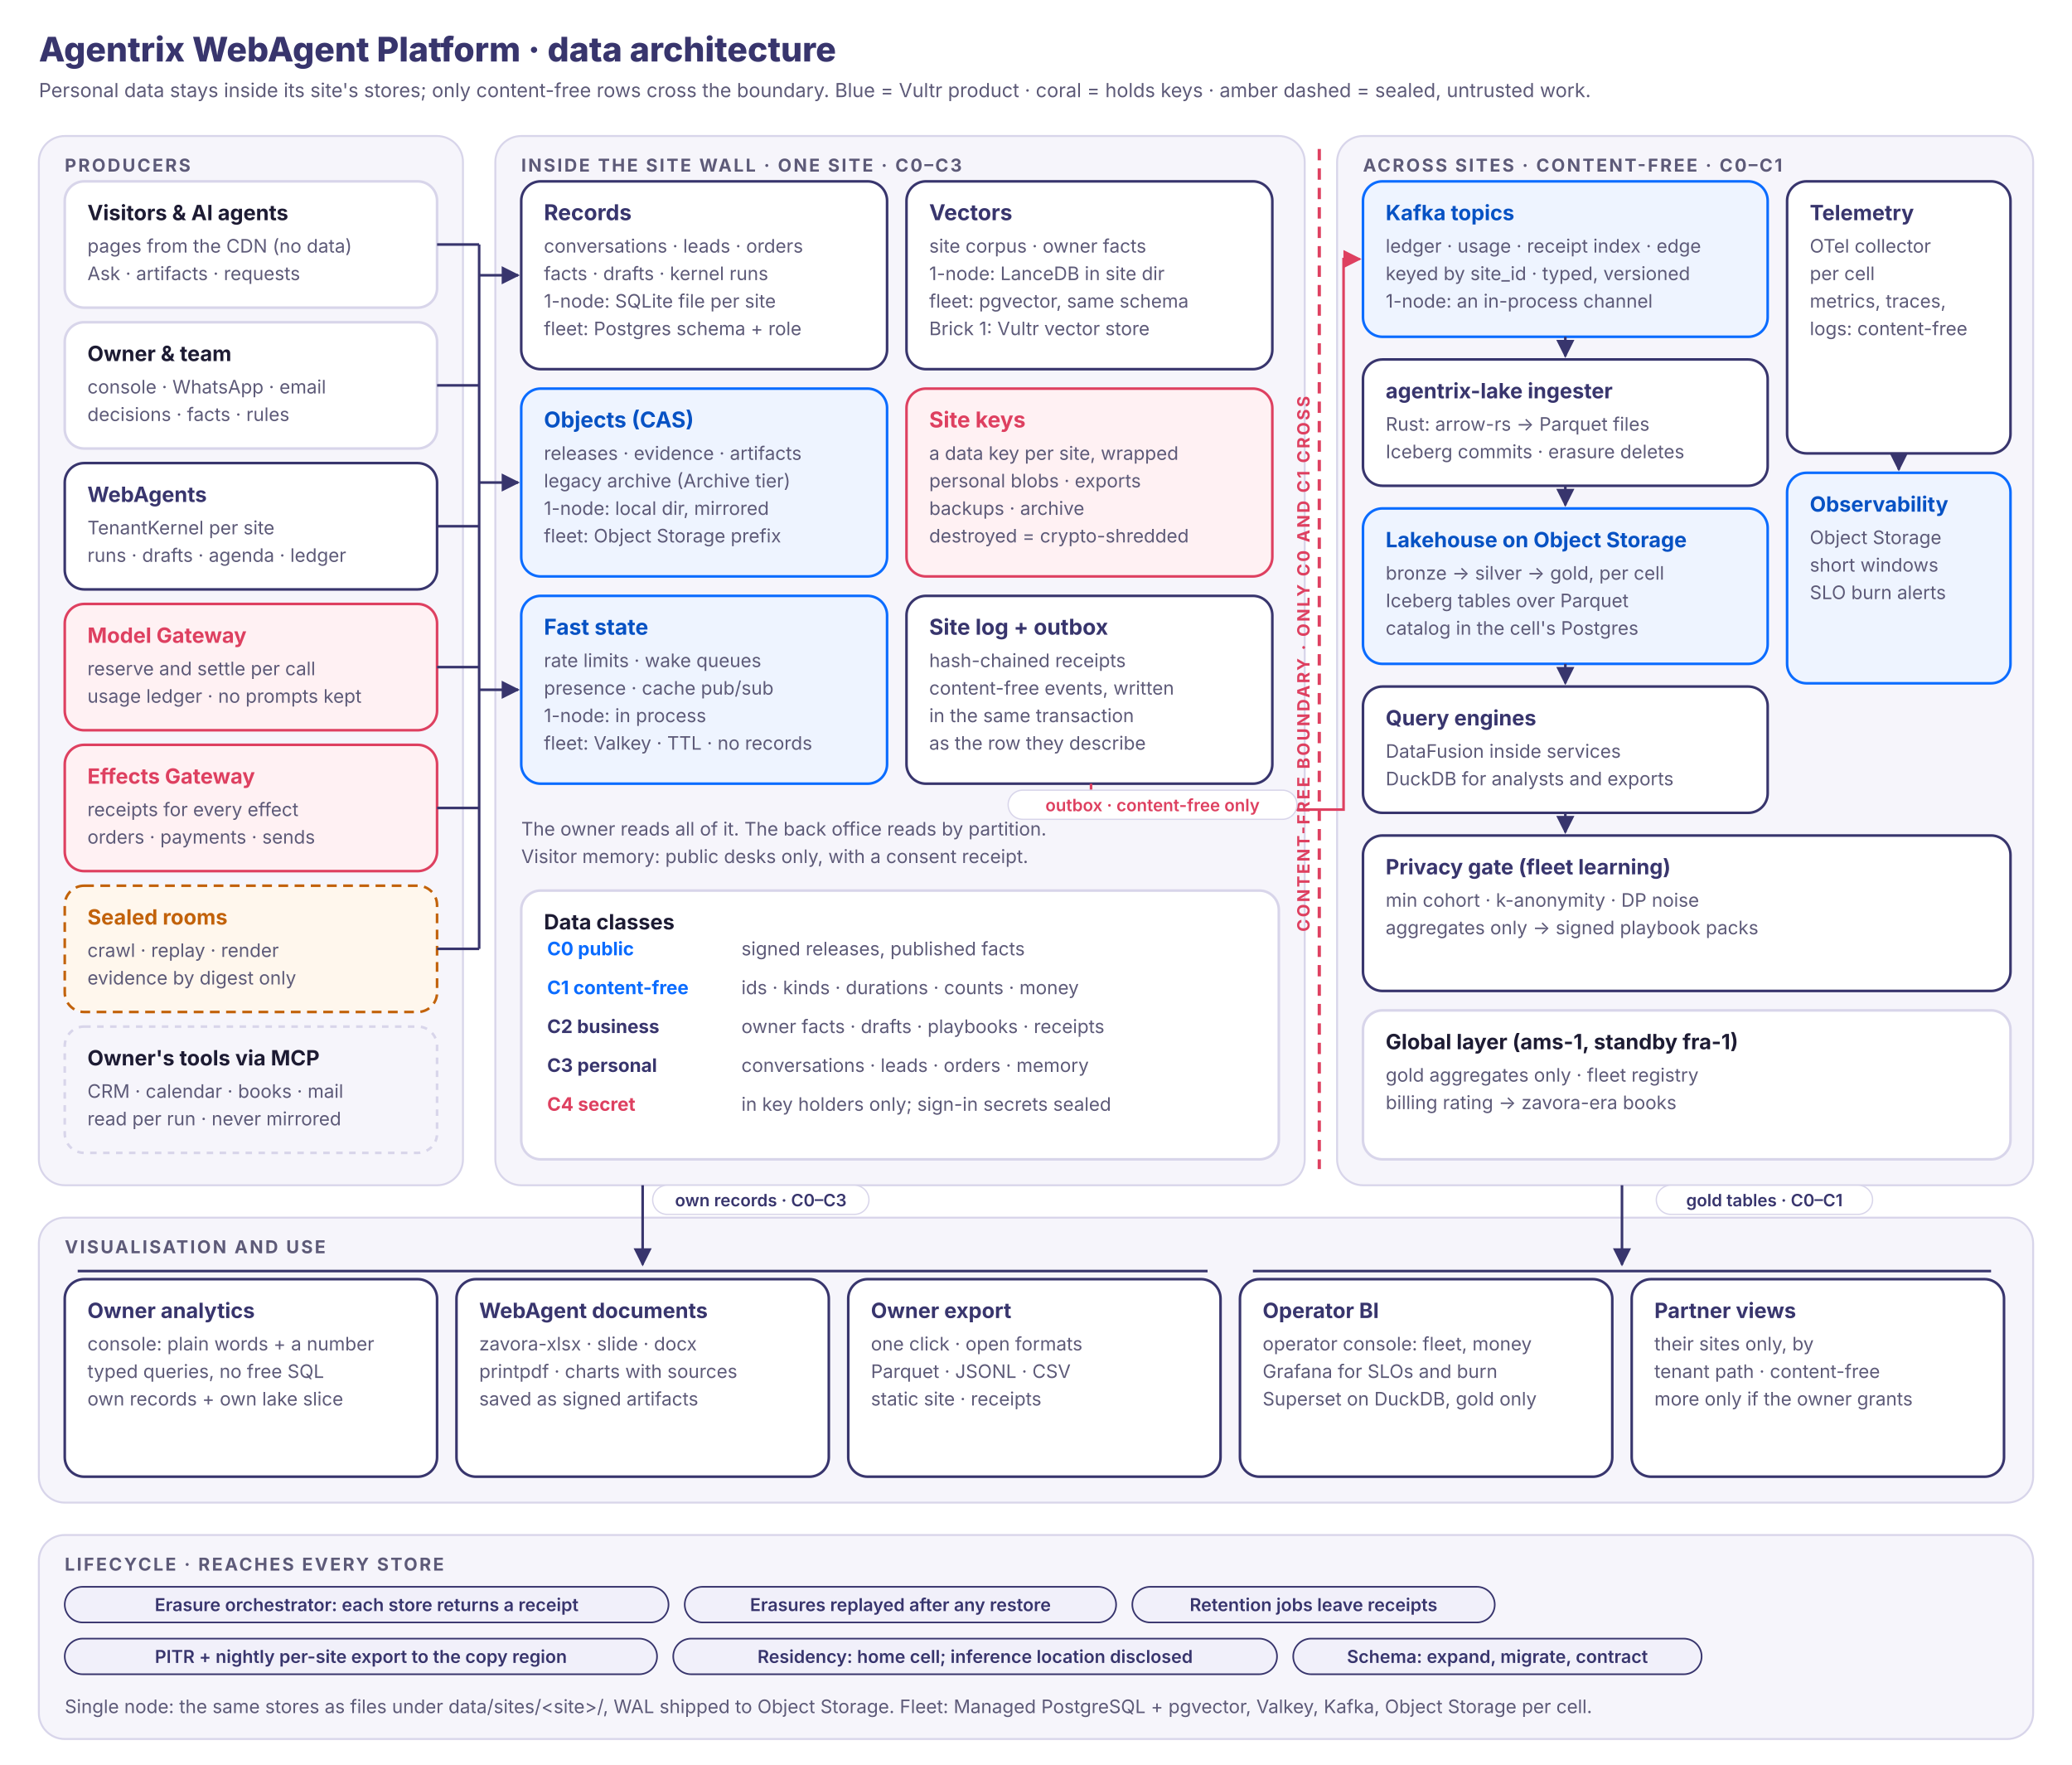
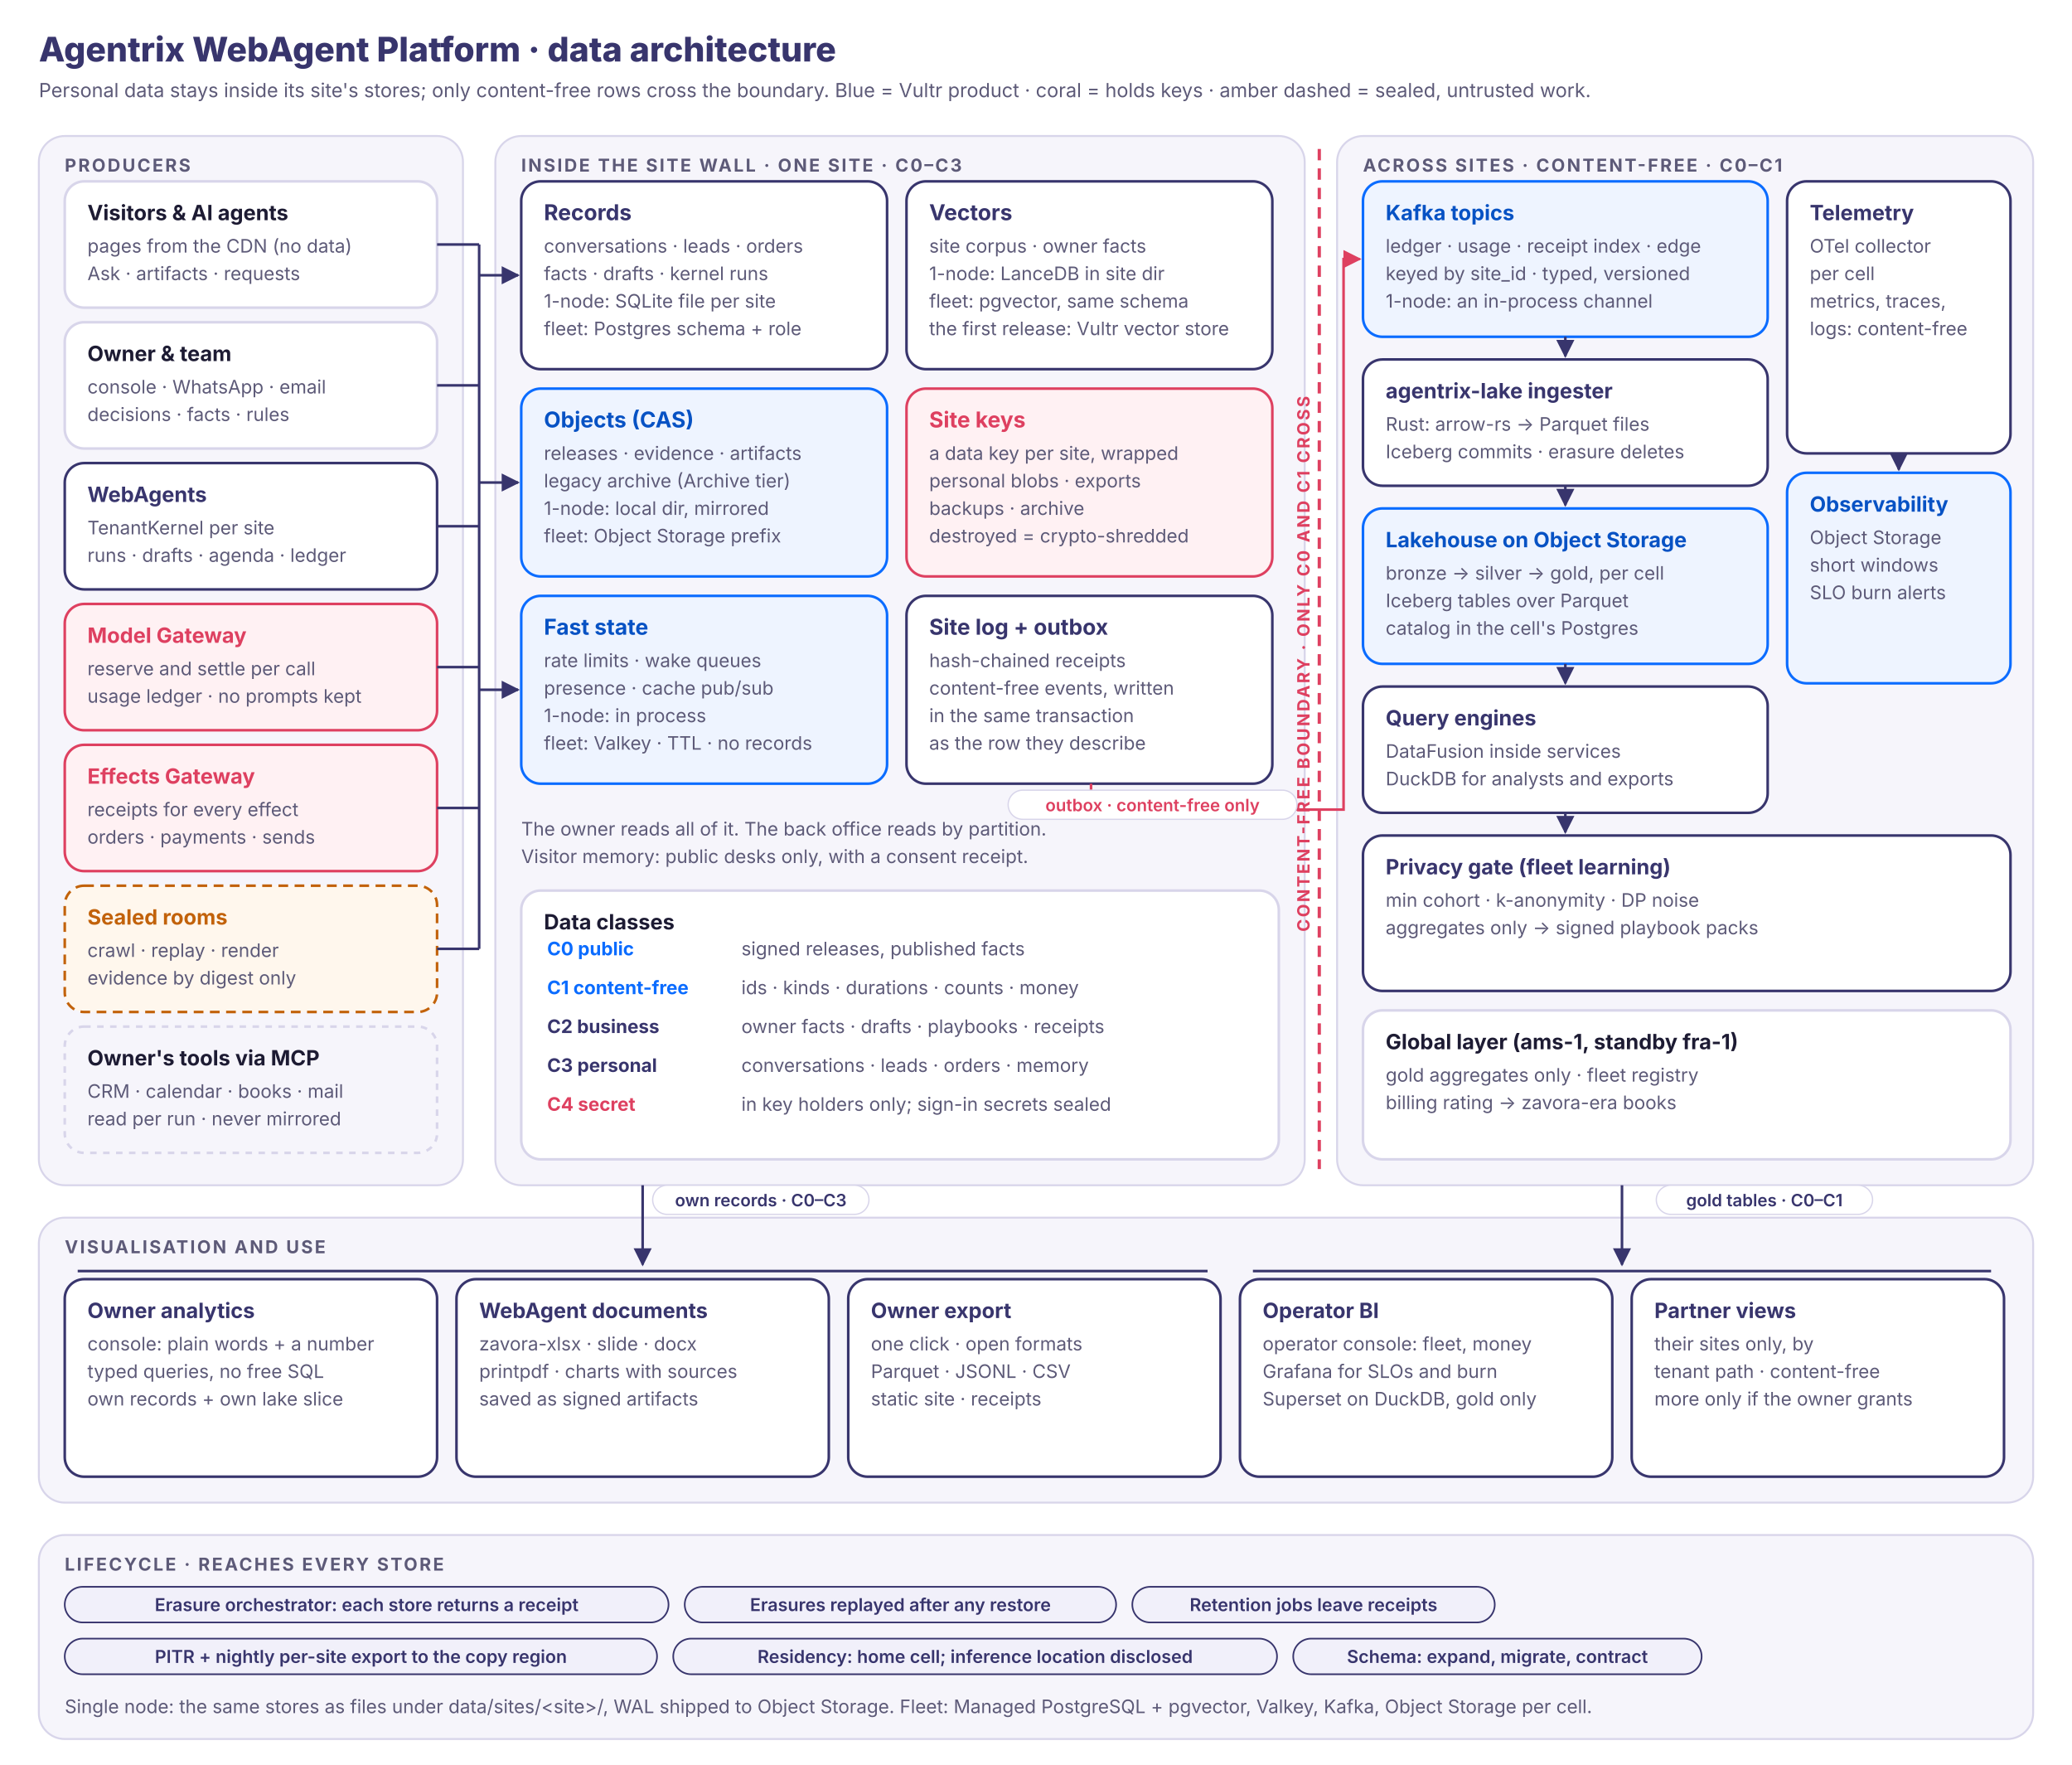
<svg xmlns="http://www.w3.org/2000/svg" viewBox="0 0 1280 1090" width="1280" height="1090" role="img" aria-labelledby="t d">
  <defs>
    <marker id="a" viewBox="0 0 10 10" refX="9" refY="5" markerWidth="7" markerHeight="7" orient="auto-start-reverse">
      <path d="M0,0 L10,5 L0,10 z" fill="#38356d" />
    </marker>
    <marker id="ac" viewBox="0 0 10 10" refX="9" refY="5" markerWidth="7" markerHeight="7" orient="auto-start-reverse">
      <path d="M0,0 L10,5 L0,10 z" fill="#de4060" />
    </marker>
    <marker id="aa" viewBox="0 0 10 10" refX="9" refY="5" markerWidth="7" markerHeight="7" orient="auto-start-reverse">
      <path d="M0,0 L10,5 L0,10 z" fill="#c2620a" />
    </marker>
  </defs>
  <rect width="1280" height="1090" fill="#ffffff" />
  <g font-family="Inter, 'DM Sans', system-ui, -apple-system, 'Segoe UI', Roboto, sans-serif" fill="#1d1b33">
    <text x="24" y="38" font-size="21" font-weight="800" fill="#38356d" text-anchor="start">Agentrix WebAgent Platform · data architecture</text>
    <text x="24" y="60" font-size="12" font-weight="400" fill="#5d5a78" text-anchor="start">Personal data stays inside its site's stores; only content-free rows cross the boundary. Blue = Vultr product · coral = holds keys · amber dashed = sealed, untrusted work.</text>
    <rect x="24" y="84" width="262" height="648" rx="16" fill="#f6f5fb" stroke="#d8d5ea" stroke-width="1.2" />
    <text x="40" y="106" font-size="11" font-weight="700" fill="#5d5a78" text-anchor="start" letter-spacing="1.2">PRODUCERS</text>
    <rect x="40" y="112" width="230" height="78" rx="12" fill="#ffffff" stroke="#d8d5ea" stroke-width="1.6" />
    <text x="54" y="136" font-size="13" font-weight="700" fill="#1d1b33" text-anchor="start">Visitors &amp; AI agents</text>
    <text x="54" y="156" font-size="11.5" font-weight="400" fill="#5d5a78" text-anchor="start">pages from the CDN (no data)</text>
    <text x="54" y="173" font-size="11.5" font-weight="400" fill="#5d5a78" text-anchor="start">Ask · artifacts · requests</text>
    <rect x="40" y="199" width="230" height="78" rx="12" fill="#ffffff" stroke="#d8d5ea" stroke-width="1.6" />
    <text x="54" y="223" font-size="13" font-weight="700" fill="#1d1b33" text-anchor="start">Owner &amp; team</text>
    <text x="54" y="243" font-size="11.5" font-weight="400" fill="#5d5a78" text-anchor="start">console · WhatsApp · email</text>
    <text x="54" y="260" font-size="11.5" font-weight="400" fill="#5d5a78" text-anchor="start">decisions · facts · rules</text>
    <rect x="40" y="286" width="230" height="78" rx="12" fill="#ffffff" stroke="#38356d" stroke-width="1.6" />
    <text x="54" y="310" font-size="13" font-weight="700" fill="#38356d" text-anchor="start">WebAgents</text>
    <text x="54" y="330" font-size="11.5" font-weight="400" fill="#5d5a78" text-anchor="start">TenantKernel per site</text>
    <text x="54" y="347" font-size="11.5" font-weight="400" fill="#5d5a78" text-anchor="start">runs · drafts · agenda · ledger</text>
    <rect x="40" y="373" width="230" height="78" rx="12" fill="#fff1f3" stroke="#de4060" stroke-width="1.6" />
    <text x="54" y="397" font-size="13" font-weight="700" fill="#de4060" text-anchor="start">Model Gateway</text>
    <text x="54" y="417" font-size="11.5" font-weight="400" fill="#5d5a78" text-anchor="start">reserve and settle per call</text>
    <text x="54" y="434" font-size="11.5" font-weight="400" fill="#5d5a78" text-anchor="start">usage ledger · no prompts kept</text>
    <rect x="40" y="460" width="230" height="78" rx="12" fill="#fff1f3" stroke="#de4060" stroke-width="1.6" />
    <text x="54" y="484" font-size="13" font-weight="700" fill="#de4060" text-anchor="start">Effects Gateway</text>
    <text x="54" y="504" font-size="11.5" font-weight="400" fill="#5d5a78" text-anchor="start">receipts for every effect</text>
    <text x="54" y="521" font-size="11.5" font-weight="400" fill="#5d5a78" text-anchor="start">orders · payments · sends</text>
    <rect x="40" y="547" width="230" height="78" rx="12" fill="#fff7ed" stroke="#c2620a" stroke-width="1.6" stroke-dasharray="6 4" />
    <text x="54" y="571" font-size="13" font-weight="700" fill="#c2620a" text-anchor="start">Sealed rooms</text>
    <text x="54" y="591" font-size="11.5" font-weight="400" fill="#5d5a78" text-anchor="start">crawl · replay · render</text>
    <text x="54" y="608" font-size="11.5" font-weight="400" fill="#5d5a78" text-anchor="start">evidence by digest only</text>
    <rect x="40" y="634" width="230" height="78" rx="12" fill="#f6f5fb" stroke="#d8d5ea" stroke-width="1.6" stroke-dasharray="4 4" />
    <text x="54" y="658" font-size="13" font-weight="700" fill="#1d1b33" text-anchor="start">Owner's tools via MCP</text>
    <text x="54" y="678" font-size="11.5" font-weight="400" fill="#5d5a78" text-anchor="start">CRM · calendar · books · mail</text>
    <text x="54" y="695" font-size="11.5" font-weight="400" fill="#5d5a78" text-anchor="start">read per run · never mirrored</text>
    <rect x="306" y="84" width="500" height="648" rx="16" fill="#f6f5fb" stroke="#d8d5ea" stroke-width="1.2" />
    <text x="322" y="106" font-size="11" font-weight="700" fill="#5d5a78" text-anchor="start" letter-spacing="1.2">INSIDE THE SITE WALL · ONE SITE · C0–C3</text>
    <rect x="322" y="112" width="226" height="116" rx="12" fill="#ffffff" stroke="#38356d" stroke-width="1.6" />
    <text x="336" y="136" font-size="13.5" font-weight="700" fill="#38356d" text-anchor="start">Records</text>
    <text x="336" y="156" font-size="11.5" font-weight="400" fill="#5d5a78" text-anchor="start">conversations · leads · orders</text>
    <text x="336" y="173" font-size="11.5" font-weight="400" fill="#5d5a78" text-anchor="start">facts · drafts · kernel runs</text>
    <text x="336" y="190" font-size="11.5" font-weight="400" fill="#5d5a78" text-anchor="start">1-node: SQLite file per site</text>
    <text x="336" y="207" font-size="11.5" font-weight="400" fill="#5d5a78" text-anchor="start">fleet: Postgres schema + role</text>
    <rect x="560" y="112" width="226" height="116" rx="12" fill="#ffffff" stroke="#38356d" stroke-width="1.6" />
    <text x="574" y="136" font-size="13.5" font-weight="700" fill="#38356d" text-anchor="start">Vectors</text>
    <text x="574" y="156" font-size="11.5" font-weight="400" fill="#5d5a78" text-anchor="start">site corpus · owner facts</text>
    <text x="574" y="173" font-size="11.5" font-weight="400" fill="#5d5a78" text-anchor="start">1-node: LanceDB in site dir</text>
    <text x="574" y="190" font-size="11.5" font-weight="400" fill="#5d5a78" text-anchor="start">fleet: pgvector, same schema</text>
-     <text x="574" y="207" font-size="11.5" font-weight="400" fill="#5d5a78" text-anchor="start">Brick 1: Vultr vector store</text>
+     <text x="574" y="207" font-size="11.5" font-weight="400" fill="#5d5a78" text-anchor="start">the first release: Vultr vector store</text>
    <rect x="322" y="240" width="226" height="116" rx="12" fill="#eef4ff" stroke="#0b6cff" stroke-width="1.6" />
    <text x="336" y="264" font-size="13.5" font-weight="700" fill="#0752c4" text-anchor="start">Objects (CAS)</text>
    <text x="336" y="284" font-size="11.5" font-weight="400" fill="#5d5a78" text-anchor="start">releases · evidence · artifacts</text>
    <text x="336" y="301" font-size="11.5" font-weight="400" fill="#5d5a78" text-anchor="start">legacy archive (Archive tier)</text>
    <text x="336" y="318" font-size="11.5" font-weight="400" fill="#5d5a78" text-anchor="start">1-node: local dir, mirrored</text>
    <text x="336" y="335" font-size="11.5" font-weight="400" fill="#5d5a78" text-anchor="start">fleet: Object Storage prefix</text>
    <rect x="560" y="240" width="226" height="116" rx="12" fill="#fff1f3" stroke="#de4060" stroke-width="1.6" />
    <text x="574" y="264" font-size="13.5" font-weight="700" fill="#de4060" text-anchor="start">Site keys</text>
    <text x="574" y="284" font-size="11.5" font-weight="400" fill="#5d5a78" text-anchor="start">a data key per site, wrapped</text>
    <text x="574" y="301" font-size="11.5" font-weight="400" fill="#5d5a78" text-anchor="start">personal blobs · exports</text>
    <text x="574" y="318" font-size="11.5" font-weight="400" fill="#5d5a78" text-anchor="start">backups · archive</text>
    <text x="574" y="335" font-size="11.5" font-weight="400" fill="#5d5a78" text-anchor="start">destroyed = crypto-shredded</text>
    <rect x="322" y="368" width="226" height="116" rx="12" fill="#eef4ff" stroke="#0b6cff" stroke-width="1.6" />
    <text x="336" y="392" font-size="13.5" font-weight="700" fill="#0752c4" text-anchor="start">Fast state</text>
    <text x="336" y="412" font-size="11.5" font-weight="400" fill="#5d5a78" text-anchor="start">rate limits · wake queues</text>
    <text x="336" y="429" font-size="11.5" font-weight="400" fill="#5d5a78" text-anchor="start">presence · cache pub/sub</text>
    <text x="336" y="446" font-size="11.5" font-weight="400" fill="#5d5a78" text-anchor="start">1-node: in process</text>
    <text x="336" y="463" font-size="11.5" font-weight="400" fill="#5d5a78" text-anchor="start">fleet: Valkey · TTL · no records</text>
    <rect x="560" y="368" width="226" height="116" rx="12" fill="#ffffff" stroke="#38356d" stroke-width="1.6" />
    <text x="574" y="392" font-size="13.5" font-weight="700" fill="#38356d" text-anchor="start">Site log + outbox</text>
    <text x="574" y="412" font-size="11.5" font-weight="400" fill="#5d5a78" text-anchor="start">hash-chained receipts</text>
    <text x="574" y="429" font-size="11.5" font-weight="400" fill="#5d5a78" text-anchor="start">content-free events, written</text>
    <text x="574" y="446" font-size="11.5" font-weight="400" fill="#5d5a78" text-anchor="start">in the same transaction</text>
    <text x="574" y="463" font-size="11.5" font-weight="400" fill="#5d5a78" text-anchor="start">as the row they describe</text>
    <text x="322" y="516" font-size="11.5" font-weight="400" fill="#5d5a78" text-anchor="start">The owner reads all of it. The back office reads by partition.</text>
    <text x="322" y="533" font-size="11.5" font-weight="400" fill="#5d5a78" text-anchor="start">Visitor memory: public desks only, with a consent receipt.</text>
    <rect x="322" y="550" width="468" height="166" rx="12" fill="#ffffff" stroke="#d8d5ea" stroke-width="1.6" />
    <text x="336" y="574" font-size="13" font-weight="700" fill="#1d1b33" text-anchor="start">Data classes</text>
    <text x="338" y="590" font-size="11.5" font-weight="700" fill="#0b6cff" text-anchor="start">C0 public</text>
    <text x="458" y="590" font-size="11.5" font-weight="400" fill="#5d5a78" text-anchor="start">signed releases, published facts</text>
    <text x="338" y="614" font-size="11.5" font-weight="700" fill="#0b6cff" text-anchor="start">C1 content-free</text>
    <text x="458" y="614" font-size="11.5" font-weight="400" fill="#5d5a78" text-anchor="start">ids · kinds · durations · counts · money</text>
    <text x="338" y="638" font-size="11.5" font-weight="700" fill="#38356d" text-anchor="start">C2 business</text>
    <text x="458" y="638" font-size="11.5" font-weight="400" fill="#5d5a78" text-anchor="start">owner facts · drafts · playbooks · receipts</text>
    <text x="338" y="662" font-size="11.5" font-weight="700" fill="#38356d" text-anchor="start">C3 personal</text>
    <text x="458" y="662" font-size="11.5" font-weight="400" fill="#5d5a78" text-anchor="start">conversations · leads · orders · memory</text>
    <text x="338" y="686" font-size="11.5" font-weight="700" fill="#de4060" text-anchor="start">C4 secret</text>
    <text x="458" y="686" font-size="11.5" font-weight="400" fill="#5d5a78" text-anchor="start">in key holders only; sign-in secrets sealed</text>
    <path d="M815,92 V722" stroke="#de4060" stroke-width="2" stroke-dasharray="7 5" fill="none" />
    <text x="809" y="410" font-size="10.5" font-weight="700" fill="#de4060" letter-spacing="1.2" text-anchor="middle" transform="rotate(-90 809 410)">CONTENT-FREE BOUNDARY · ONLY C0 AND C1 CROSS</text>
    <rect x="826" y="84" width="430" height="648" rx="16" fill="#f6f5fb" stroke="#d8d5ea" stroke-width="1.2" />
    <text x="842" y="106" font-size="11" font-weight="700" fill="#5d5a78" text-anchor="start" letter-spacing="1.2">ACROSS SITES · CONTENT-FREE · C0–C1</text>
    <rect x="842" y="112" width="250" height="96" rx="12" fill="#eef4ff" stroke="#0b6cff" stroke-width="1.6" />
    <text x="856" y="136" font-size="13" font-weight="700" fill="#0752c4" text-anchor="start">Kafka topics</text>
    <text x="856" y="156" font-size="11.5" font-weight="400" fill="#5d5a78" text-anchor="start">ledger · usage · receipt index · edge</text>
    <text x="856" y="173" font-size="11.5" font-weight="400" fill="#5d5a78" text-anchor="start">keyed by site_id · typed, versioned</text>
    <text x="856" y="190" font-size="11.5" font-weight="400" fill="#5d5a78" text-anchor="start">1-node: an in-process channel</text>
    <rect x="842" y="222" width="250" height="78" rx="12" fill="#ffffff" stroke="#38356d" stroke-width="1.6" />
    <text x="856" y="246" font-size="13" font-weight="700" fill="#38356d" text-anchor="start">agentrix-lake ingester</text>
    <text x="856" y="266" font-size="11.5" font-weight="400" fill="#5d5a78" text-anchor="start">Rust: arrow-rs → Parquet files</text>
    <text x="856" y="283" font-size="11.5" font-weight="400" fill="#5d5a78" text-anchor="start">Iceberg commits · erasure deletes</text>
    <rect x="842" y="314" width="250" height="96" rx="12" fill="#eef4ff" stroke="#0b6cff" stroke-width="1.6" />
    <text x="856" y="338" font-size="13" font-weight="700" fill="#0752c4" text-anchor="start">Lakehouse on Object Storage</text>
    <text x="856" y="358" font-size="11.5" font-weight="400" fill="#5d5a78" text-anchor="start">bronze → silver → gold, per cell</text>
    <text x="856" y="375" font-size="11.5" font-weight="400" fill="#5d5a78" text-anchor="start">Iceberg tables over Parquet</text>
    <text x="856" y="392" font-size="11.5" font-weight="400" fill="#5d5a78" text-anchor="start">catalog in the cell's Postgres</text>
    <rect x="842" y="424" width="250" height="78" rx="12" fill="#ffffff" stroke="#38356d" stroke-width="1.6" />
    <text x="856" y="448" font-size="13" font-weight="700" fill="#38356d" text-anchor="start">Query engines</text>
    <text x="856" y="468" font-size="11.5" font-weight="400" fill="#5d5a78" text-anchor="start">DataFusion inside services</text>
    <text x="856" y="485" font-size="11.5" font-weight="400" fill="#5d5a78" text-anchor="start">DuckDB for analysts and exports</text>
    <path d="M967,208 V220" fill="none" stroke="#38356d" stroke-width="1.6" marker-end="url(#a)" />
    <path d="M967,300 V312" fill="none" stroke="#38356d" stroke-width="1.6" marker-end="url(#a)" />
    <path d="M967,410 V422" fill="none" stroke="#38356d" stroke-width="1.6" marker-end="url(#a)" />
    <rect x="1104" y="112" width="138" height="168" rx="12" fill="#ffffff" stroke="#38356d" stroke-width="1.6" />
    <text x="1118" y="136" font-size="13" font-weight="700" fill="#38356d" text-anchor="start">Telemetry</text>
    <text x="1118" y="156" font-size="11.5" font-weight="400" fill="#5d5a78" text-anchor="start">OTel collector</text>
    <text x="1118" y="173" font-size="11.5" font-weight="400" fill="#5d5a78" text-anchor="start">per cell</text>
    <text x="1118" y="190" font-size="11.5" font-weight="400" fill="#5d5a78" text-anchor="start">metrics, traces,</text>
    <text x="1118" y="207" font-size="11.5" font-weight="400" fill="#5d5a78" text-anchor="start">logs: content-free</text>
    <rect x="1104" y="292" width="138" height="130" rx="12" fill="#eef4ff" stroke="#0b6cff" stroke-width="1.6" />
    <text x="1118" y="316" font-size="13" font-weight="700" fill="#0752c4" text-anchor="start">Observability</text>
    <text x="1118" y="336" font-size="11.5" font-weight="400" fill="#5d5a78" text-anchor="start">Object Storage</text>
    <text x="1118" y="353" font-size="11.5" font-weight="400" fill="#5d5a78" text-anchor="start">short windows</text>
    <text x="1118" y="370" font-size="11.5" font-weight="400" fill="#5d5a78" text-anchor="start">SLO burn alerts</text>
    <path d="M1173,280 V290" fill="none" stroke="#38356d" stroke-width="1.6" marker-end="url(#a)" />
    <rect x="842" y="516" width="400" height="96" rx="12" fill="#ffffff" stroke="#38356d" stroke-width="1.6" />
    <text x="856" y="540" font-size="13" font-weight="700" fill="#38356d" text-anchor="start">Privacy gate (fleet learning)</text>
    <text x="856" y="560" font-size="11.5" font-weight="400" fill="#5d5a78" text-anchor="start">min cohort · k-anonymity · DP noise</text>
    <text x="856" y="577" font-size="11.5" font-weight="400" fill="#5d5a78" text-anchor="start">aggregates only → signed playbook packs</text>
    <rect x="842" y="624" width="400" height="92" rx="12" fill="#ffffff" stroke="#d8d5ea" stroke-width="1.6" />
    <text x="856" y="648" font-size="13" font-weight="700" fill="#1d1b33" text-anchor="start">Global layer (ams-1, standby fra-1)</text>
    <text x="856" y="668" font-size="11.5" font-weight="400" fill="#5d5a78" text-anchor="start">gold aggregates only · fleet registry</text>
    <text x="856" y="685" font-size="11.5" font-weight="400" fill="#5d5a78" text-anchor="start">billing rating → zavora-era books</text>
    <path d="M967,502 V514" fill="none" stroke="#38356d" stroke-width="1.6" marker-end="url(#a)" />
    <path d="M270,151 H296" stroke="#38356d" stroke-width="1.6" fill="none" />
    <path d="M270,238 H296" stroke="#38356d" stroke-width="1.6" fill="none" />
    <path d="M270,325 H296" stroke="#38356d" stroke-width="1.6" fill="none" />
    <path d="M270,412 H296" stroke="#38356d" stroke-width="1.6" fill="none" />
    <path d="M270,499 H296" stroke="#38356d" stroke-width="1.6" fill="none" />
    <path d="M270,586 H296" stroke="#38356d" stroke-width="1.6" fill="none" />
    <path d="M296,151 V586" stroke="#38356d" stroke-width="1.6" fill="none" />
    <path d="M296,170 H320" fill="none" stroke="#38356d" stroke-width="1.6" marker-end="url(#a)" />
    <path d="M296,298 H320" fill="none" stroke="#38356d" stroke-width="1.6" marker-end="url(#a)" />
    <path d="M296,426 H320" fill="none" stroke="#38356d" stroke-width="1.6" marker-end="url(#a)" />
    <path d="M674,484 V500 H830 V160 H840" fill="none" stroke="#de4060" stroke-width="1.6" marker-end="url(#ac)" />
    <rect x="622.8" y="488" width="178.4" height="18" rx="9" fill="#ffffff" stroke="#d8d5ea" stroke-width="0.8" />
    <text x="712" y="501" font-size="10.5" font-weight="600" fill="#de4060" text-anchor="middle">outbox · content-free only</text>
    <rect x="24" y="752" width="1232" height="176" rx="16" fill="#f6f5fb" stroke="#d8d5ea" stroke-width="1.2" />
    <text x="40" y="774" font-size="11" font-weight="700" fill="#5d5a78" text-anchor="start" letter-spacing="1.2">VISUALISATION AND USE</text>
    <rect x="40" y="790" width="230" height="122" rx="12" fill="#ffffff" stroke="#38356d" stroke-width="1.6" />
    <text x="54" y="814" font-size="13" font-weight="700" fill="#38356d" text-anchor="start">Owner analytics</text>
    <text x="54" y="834" font-size="11.5" font-weight="400" fill="#5d5a78" text-anchor="start">console: plain words + a number</text>
    <text x="54" y="851" font-size="11.5" font-weight="400" fill="#5d5a78" text-anchor="start">typed queries, no free SQL</text>
    <text x="54" y="868" font-size="11.5" font-weight="400" fill="#5d5a78" text-anchor="start">own records + own lake slice</text>
    <rect x="282" y="790" width="230" height="122" rx="12" fill="#ffffff" stroke="#38356d" stroke-width="1.6" />
    <text x="296" y="814" font-size="13" font-weight="700" fill="#38356d" text-anchor="start">WebAgent documents</text>
    <text x="296" y="834" font-size="11.5" font-weight="400" fill="#5d5a78" text-anchor="start">zavora-xlsx · slide · docx</text>
    <text x="296" y="851" font-size="11.5" font-weight="400" fill="#5d5a78" text-anchor="start">printpdf · charts with sources</text>
    <text x="296" y="868" font-size="11.5" font-weight="400" fill="#5d5a78" text-anchor="start">saved as signed artifacts</text>
    <rect x="524" y="790" width="230" height="122" rx="12" fill="#ffffff" stroke="#38356d" stroke-width="1.6" />
    <text x="538" y="814" font-size="13" font-weight="700" fill="#38356d" text-anchor="start">Owner export</text>
    <text x="538" y="834" font-size="11.5" font-weight="400" fill="#5d5a78" text-anchor="start">one click · open formats</text>
    <text x="538" y="851" font-size="11.5" font-weight="400" fill="#5d5a78" text-anchor="start">Parquet · JSONL · CSV</text>
    <text x="538" y="868" font-size="11.5" font-weight="400" fill="#5d5a78" text-anchor="start">static site · receipts</text>
    <rect x="766" y="790" width="230" height="122" rx="12" fill="#ffffff" stroke="#38356d" stroke-width="1.6" />
    <text x="780" y="814" font-size="13" font-weight="700" fill="#38356d" text-anchor="start">Operator BI</text>
    <text x="780" y="834" font-size="11.5" font-weight="400" fill="#5d5a78" text-anchor="start">operator console: fleet, money</text>
    <text x="780" y="851" font-size="11.5" font-weight="400" fill="#5d5a78" text-anchor="start">Grafana for SLOs and burn</text>
    <text x="780" y="868" font-size="11.5" font-weight="400" fill="#5d5a78" text-anchor="start">Superset on DuckDB, gold only</text>
    <rect x="1008" y="790" width="230" height="122" rx="12" fill="#ffffff" stroke="#38356d" stroke-width="1.6" />
    <text x="1022" y="814" font-size="13" font-weight="700" fill="#38356d" text-anchor="start">Partner views</text>
    <text x="1022" y="834" font-size="11.5" font-weight="400" fill="#5d5a78" text-anchor="start">their sites only, by</text>
    <text x="1022" y="851" font-size="11.5" font-weight="400" fill="#5d5a78" text-anchor="start">tenant path · content-free</text>
    <text x="1022" y="868" font-size="11.5" font-weight="400" fill="#5d5a78" text-anchor="start">more only if the owner grants</text>
    <path d="M397,732 V781" fill="none" stroke="#38356d" stroke-width="1.6" marker-end="url(#a)" />
    <rect x="403.2" y="732" width="133.6" height="18" rx="9" fill="#ffffff" stroke="#d8d5ea" stroke-width="0.8" />
    <text x="470" y="745" font-size="10.5" font-weight="600" fill="#38356d" text-anchor="middle">own records · C0–C3</text>
    <path d="M48,785 H746" stroke="#38356d" stroke-width="1.6" fill="none" />
    <path d="M1002,732 V781" fill="none" stroke="#38356d" stroke-width="1.6" marker-end="url(#a)" />
    <rect x="1023.2" y="732" width="133.6" height="18" rx="9" fill="#ffffff" stroke="#d8d5ea" stroke-width="0.8" />
    <text x="1090" y="745" font-size="10.5" font-weight="600" fill="#38356d" text-anchor="middle">gold tables · C0–C1</text>
    <path d="M774,785 H1230" stroke="#38356d" stroke-width="1.6" fill="none" />
    <rect x="24" y="948" width="1232" height="126" rx="16" fill="#f6f5fb" stroke="#d8d5ea" stroke-width="1.2" />
    <text x="40" y="970" font-size="11" font-weight="700" fill="#5d5a78" text-anchor="start" letter-spacing="1.2">LIFECYCLE · REACHES EVERY STORE</text>
    <rect x="40" y="980" width="373.0" height="22" rx="11" fill="#f1f0fa" stroke="#38356d" stroke-width="1" />
    <text x="226.5" y="995" font-size="11" font-weight="600" fill="#38356d" text-anchor="middle">Erasure orchestrator: each store returns a receipt</text>
    <rect x="423.0" y="980" width="266.5" height="22" rx="11" fill="#f1f0fa" stroke="#38356d" stroke-width="1" />
    <text x="556.25" y="995" font-size="11" font-weight="600" fill="#38356d" text-anchor="middle">Erasures replayed after any restore</text>
    <rect x="699.5" y="980" width="223.9" height="22" rx="11" fill="#f1f0fa" stroke="#38356d" stroke-width="1" />
    <text x="811.45" y="995" font-size="11" font-weight="600" fill="#38356d" text-anchor="middle">Retention jobs leave receipts</text>
    <rect x="40" y="1012" width="365.9" height="22" rx="11" fill="#f1f0fa" stroke="#38356d" stroke-width="1" />
    <text x="222.95" y="1027" font-size="11" font-weight="600" fill="#38356d" text-anchor="middle">PITR + nightly per-site export to the copy region</text>
    <rect x="415.9" y="1012" width="373.0" height="22" rx="11" fill="#f1f0fa" stroke="#38356d" stroke-width="1" />
    <text x="602.4" y="1027" font-size="11" font-weight="600" fill="#38356d" text-anchor="middle">Residency: home cell; inference location disclosed</text>
    <rect x="798.9" y="1012" width="252.3" height="22" rx="11" fill="#f1f0fa" stroke="#38356d" stroke-width="1" />
    <text x="925.05" y="1027" font-size="11" font-weight="600" fill="#38356d" text-anchor="middle">Schema: expand, migrate, contract</text>
    <text x="40" y="1058" font-size="11.5" font-weight="400" fill="#5d5a78" text-anchor="start">Single node: the same stores as files under data/sites/&lt;site&gt;/, WAL shipped to Object Storage. Fleet: Managed PostgreSQL + pgvector, Valkey, Kafka, Object Storage per cell.</text>
  </g>
</svg>
